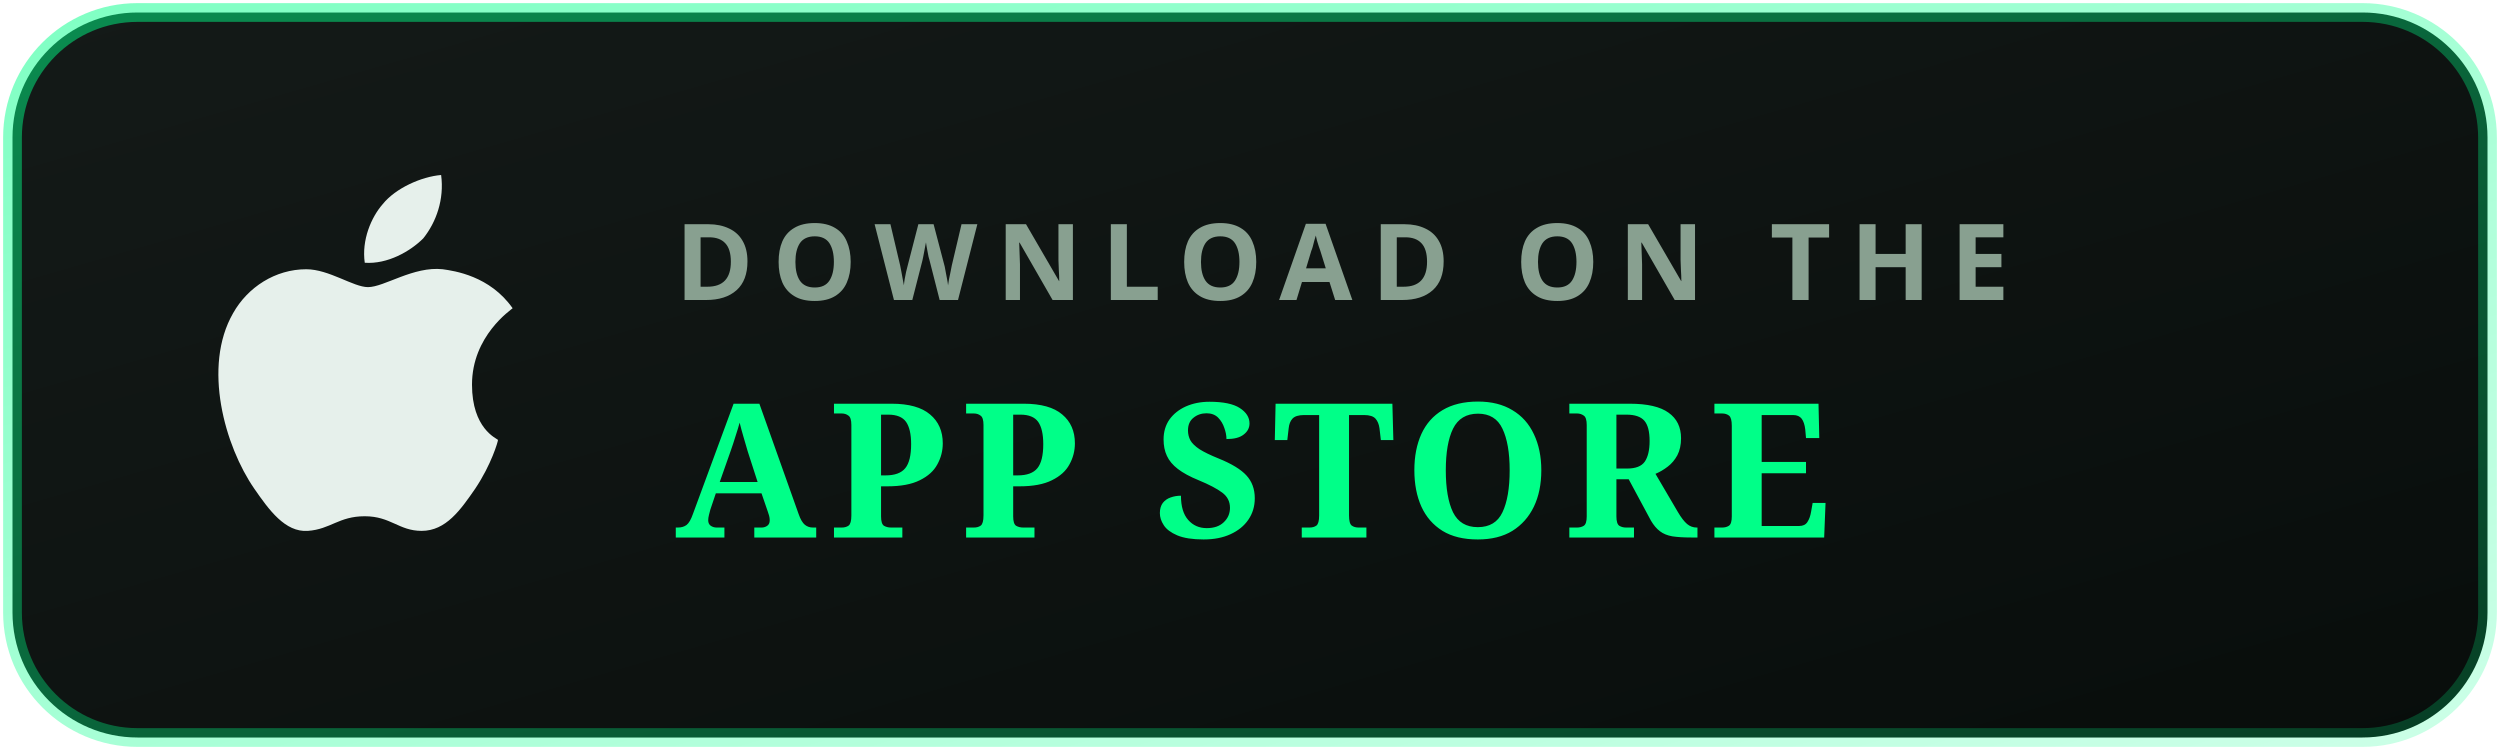
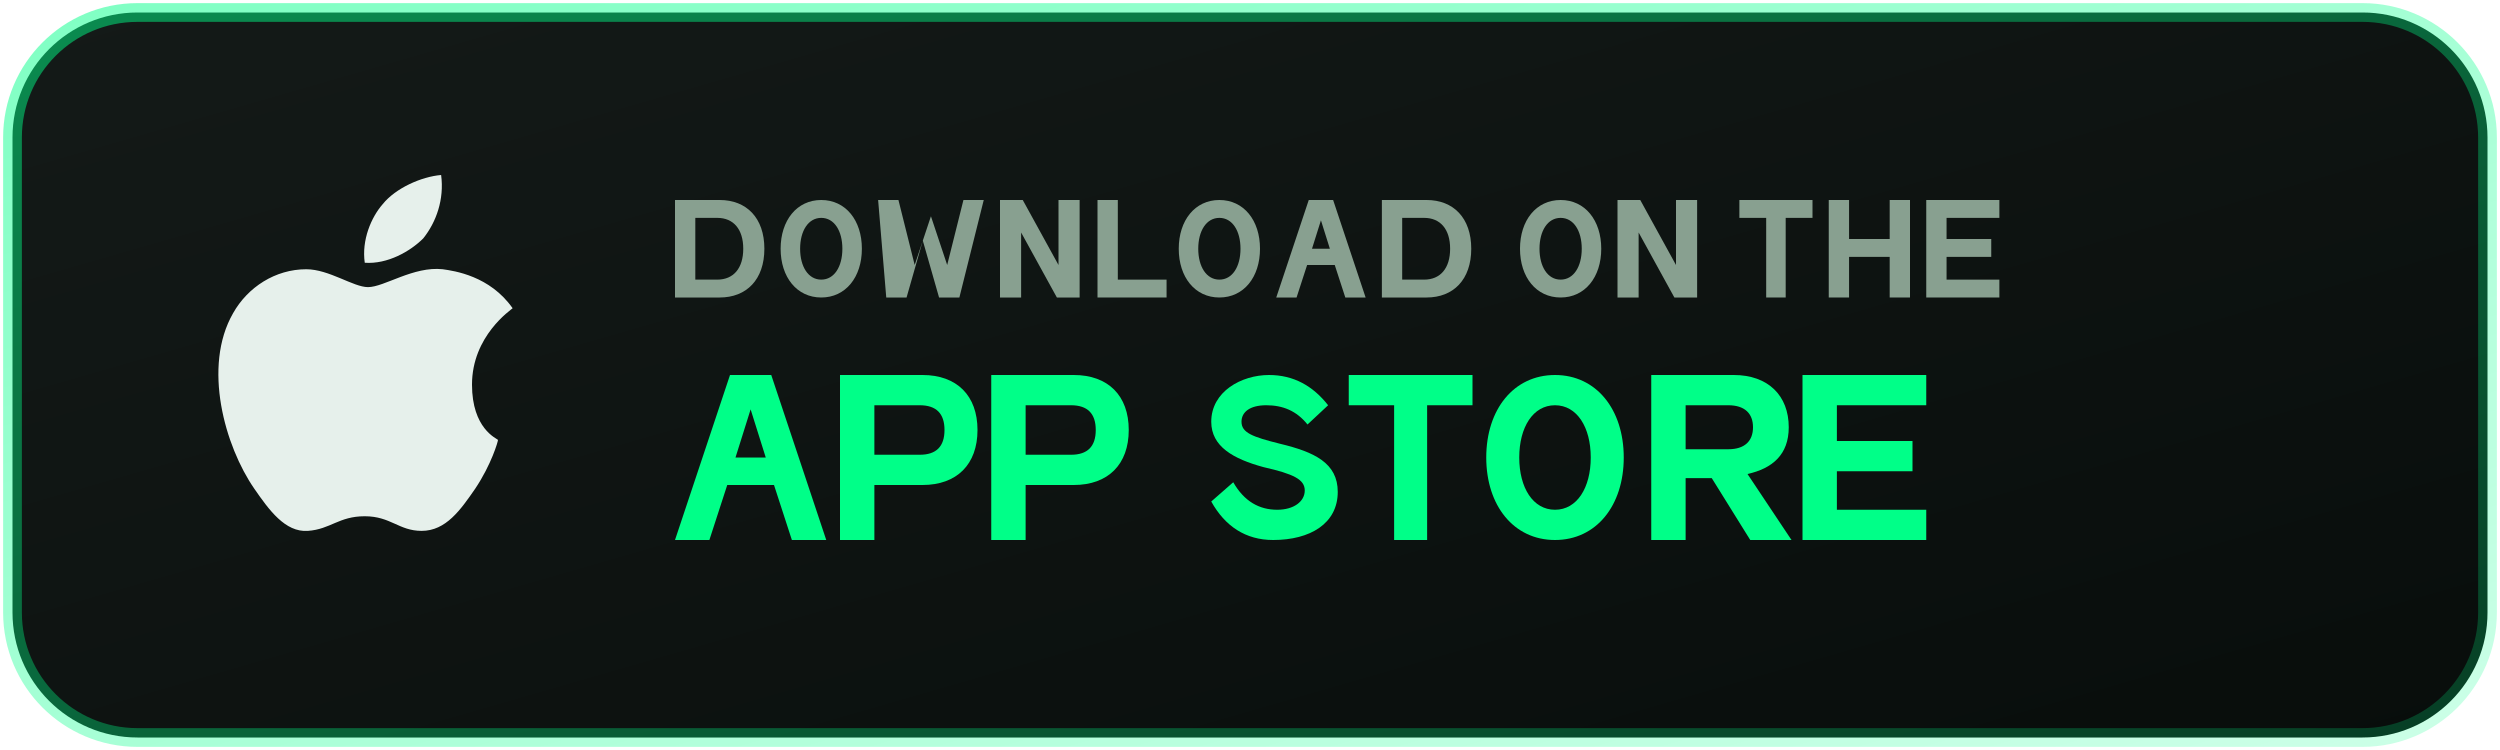
<svg xmlns="http://www.w3.org/2000/svg" width="200" height="60" viewBox="0 0 200 60">
  <defs>
    <linearGradient id="as-bg" x1="0%" y1="0%" x2="100%" y2="100%">
      <stop offset="0%" stop-color="#141a18" />
      <stop offset="100%" stop-color="#080d0b" />
    </linearGradient>
    <linearGradient id="as-border" x1="0%" y1="0%" x2="100%" y2="100%">
      <stop offset="0%" stop-color="#00FF88" stop-opacity="0.5" />
      <stop offset="100%" stop-color="#00FF88" stop-opacity="0.2" />
    </linearGradient>
  </defs>
  <rect x="1" y="1" width="198" height="58" rx="10" fill="url(#as-bg)" stroke="url(#as-border)" stroke-width="1.5" />
  <g transform="translate(18, 14) scale(1.3)">
    <path fill="#E6F0EB" d="M15.2,12.9 C15.2,9.9 17.6,8.3 17.7,8.2 C16.3,6.2 14.1,5.9 13.4,5.8 C11.6,5.6 9.8,6.9 8.8,6.9 C7.9,6.9 6.4,5.8 5.0,5.8 C3.1,5.8 1.4,6.9 0.5,8.5 C-1.4,11.8 0.0,16.7 1.8,19.3 C2.7,20.6 3.7,22.0 5.1,21.9 C6.5,21.8 7.0,21.0 8.6,21.0 C10.2,21.0 10.7,21.9 12.1,21.9 C13.6,21.9 14.5,20.6 15.4,19.3 C16.4,17.8 16.8,16.4 16.8,16.3 C16.7,16.2 15.2,15.6 15.2,12.9 Z M12.2,3.9 C13.0,2.9 13.5,1.5 13.3,0 C12.1,0.1 10.5,0.8 9.7,1.8 C9.0,2.6 8.4,4.0 8.6,5.4 C10.0,5.5 11.4,4.7 12.2,3.9 Z" />
  </g>
-   <text x="54" y="24" font-family="'Space Grotesk', system-ui, sans-serif" font-size="8.5" font-weight="600" letter-spacing="1.5" fill="#88A090" text-transform="uppercase">DOWNLOAD ON THE</text>
-   <text x="54" y="43" font-family="'Cinzel', 'Space Grotesk', serif" font-size="15" font-weight="700" letter-spacing="1" fill="#00FF88" text-transform="uppercase">APP STORE</text>
+   <g transform="translate(54, 16) scale(0.65)" fill="#88A090">
+     <path d="M 0,0 L 5.5,0 C 8.8,0 11,2.2 11,6 C 11,9.8 8.8,12 5.5,12 L 0,12 Z M 2.5,2.2 L 2.5,9.8 L 5.2,9.8 C 7.2,9.8 8.4,8.4 8.4,6 C 8.4,3.6 7.2,2.2 5.2,2.2 Z" />
+     <path transform="translate(13, 0)" d="M 5,0 C 8,0 10,2.5 10,6 C 10,9.5 8,12 5,12 C 2,12 0,9.5 0,6 C 0,2.5 2,0 5,0 Z M 5,2.2 C 3.4,2.2 2.4,3.8 2.4,6 C 2.4,8.2 3.4,9.8 5,9.8 C 6.6,9.8 7.6,8.2 7.6,6 C 7.6,3.8 6.6,2.2 5,2.2 Z" />
+     <path transform="translate(25, 0)" d="M 0,0 L 2.5,0 L 4.5,8 L 6.5,2 L 8.5,8 L 10.5,0 L 13,0 L 10,12 L 7.5,12 L 5.5,5 L 3.5,12 L 1,12 Z" />
+     <path transform="translate(40, 0)" d="M 0,0 L 2.8,0 L 7.2,8 L 7.2,0 L 9.8,0 L 9.8,12 L 7,12 L 2.6,4 L 2.6,12 L 0,12 Z" />
+     <path transform="translate(52, 0)" d="M 0,0 L 2.5,0 L 2.5,9.8 L 8.5,9.8 L 8.5,12 L 0,12 Z" />
+     <path transform="translate(62, 0)" d="M 5,0 C 8,0 10,2.5 10,6 C 10,9.5 8,12 5,12 C 2,12 0,9.5 0,6 C 0,2.5 2,0 5,0 Z M 5,2.2 C 3.4,2.2 2.4,3.8 2.4,6 C 2.4,8.2 3.4,9.8 5,9.8 C 6.6,9.8 7.6,8.2 7.6,6 C 7.6,3.8 6.6,2.2 5,2.2 Z" />
+     <path transform="translate(74, 0)" d="M 0,12 L 4,0 L 7,0 L 11,12 L 8.5,12 L 7.2,8 L 3.8,8 L 2.5,12 Z M 4.4,6 L 6.6,6 L 5.5,2.5 Z" />
+     <path transform="translate(87, 0)" d="M 0,0 L 5.5,0 C 8.8,0 11,2.2 11,6 C 11,9.8 8.8,12 5.5,12 L 0,12 Z M 2.5,2.2 L 2.5,9.8 L 5.2,9.8 C 7.2,9.8 8.4,8.4 8.4,6 C 8.4,3.6 7.2,2.2 5.2,2.2 Z" />
+     <path transform="translate(104, 0)" d="M 5,0 C 8,0 10,2.5 10,6 C 10,9.5 8,12 5,12 C 2,12 0,9.5 0,6 C 0,2.5 2,0 5,0 Z M 5,2.2 C 3.4,2.2 2.4,3.8 2.4,6 C 2.4,8.2 3.4,9.8 5,9.8 C 6.6,9.8 7.6,8.2 7.6,6 C 7.6,3.8 6.6,2.2 5,2.2 Z" />
+     <path transform="translate(116, 0)" d="M 0,0 L 2.8,0 L 7.2,8 L 7.2,0 L 9.8,0 L 9.8,12 L 7,12 L 2.6,4 L 2.6,12 L 0,12 Z" />
+     <path transform="translate(131, 0)" d="M 0,0 L 9,0 L 9,2.2 L 5.7,2.2 L 5.7,12 L 3.3,12 L 3.3,2.2 L 0,2.2 Z" />
+     <path transform="translate(142, 0)" d="M 0,0 L 2.5,0 L 2.5,4.8 L 7.5,4.8 L 7.5,0 L 10,0 L 10,12 L 7.5,12 L 7.5,7 L 2.5,7 L 2.5,12 L 0,12 Z" />
+     <path transform="translate(154, 0)" d="M 0,0 L 9,0 L 9,2.2 L 2.5,2.2 L 2.5,4.8 L 8,4.8 L 8,7 L 2.5,7 L 2.5,9.8 L 9,9.8 L 9,12 L 0,12 Z" />
+   </g>
+   <g transform="translate(54, 30) scale(1.1)" fill="#00FF88">
+     <path d="M 0,12 L 4,0 L 7,0 L 11,12 L 8.5,12 L 7.2,8 L 3.8,8 L 2.5,12 Z M 4.4,6 L 6.6,6 L 5.5,2.5 Z" />
+     <path transform="translate(12, 0)" d="M 0,0 L 6,0 C 8.5,0 10,1.5 10,4 C 10,6.5 8.5,8 6,8 L 2.5,8 L 2.5,12 L 0,12 Z M 2.5,2.2 L 2.5,5.8 L 5.8,5.8 C 7,5.8 7.6,5.2 7.6,4 C 7.6,2.8 7,2.2 5.8,2.2 Z" />
+     <path transform="translate(23, 0)" d="M 0,0 L 6,0 C 8.5,0 10,1.5 10,4 C 10,6.5 8.5,8 6,8 L 2.5,8 L 2.5,12 L 0,12 Z M 2.5,2.2 L 2.5,5.8 L 5.8,5.8 C 7,5.8 7.6,5.2 7.6,4 C 7.6,2.8 7,2.2 5.8,2.2 Z" />
+     <path transform="translate(39, 0)" d="M 8.5,2.2 L 7,3.6 C 6.2,2.6 5.2,2.2 4,2.2 C 2.8,2.2 2.2,2.7 2.2,3.4 C 2.2,4.2 3,4.5 5,5 C 7.5,5.6 9.2,6.4 9.2,8.5 C 9.2,10.8 7.2,12 4.5,12 C 2.5,12 1,11 0,9.2 L 1.6,7.8 C 2.4,9.2 3.5,9.8 4.8,9.8 C 6,9.8 6.8,9.2 6.8,8.4 C 6.8,7.6 6,7.2 3.8,6.7 C 1.6,6.1 0,5.2 0,3.4 C 0,1.2 2.2,0 4.2,0 C 6,0 7.4,0.8 8.5,2.2 Z" />
+     <path transform="translate(49, 0)" d="M 0,0 L 9,0 L 9,2.2 L 5.7,2.2 L 5.7,12 L 3.3,12 L 3.3,2.2 L 0,2.2 Z" />
+     <path transform="translate(59, 0)" d="M 5,0 C 8,0 10,2.5 10,6 C 10,9.5 8,12 5,12 C 2,12 0,9.5 0,6 C 0,2.5 2,0 5,0 Z M 5,2.2 C 3.4,2.2 2.4,3.8 2.4,6 C 2.4,8.2 3.4,9.8 5,9.8 C 6.6,9.8 7.6,8.2 7.6,6 C 7.6,3.8 6.6,2.2 5,2.2 Z" />
+     <path transform="translate(71, 0)" d="M 0,0 L 6,0 C 8.5,0 10,1.5 10,3.8 C 10,5.8 8.8,6.8 7,7.2 L 10.2,12 L 7.2,12 L 4.4,7.5 L 2.5,7.5 L 2.5,12 L 0,12 Z M 2.5,2.2 L 2.5,5.4 L 5.6,5.4 C 6.8,5.4 7.4,4.8 7.4,3.8 C 7.4,2.8 6.8,2.2 5.6,2.2 Z" />
+     <path transform="translate(82, 0)" d="M 0,0 L 9,0 L 9,2.2 L 2.5,2.2 L 2.5,4.8 L 8,4.8 L 8,7 L 2.5,7 L 2.5,9.8 L 9,9.8 L 9,12 L 0,12 Z" />
+   </g>
</svg>
